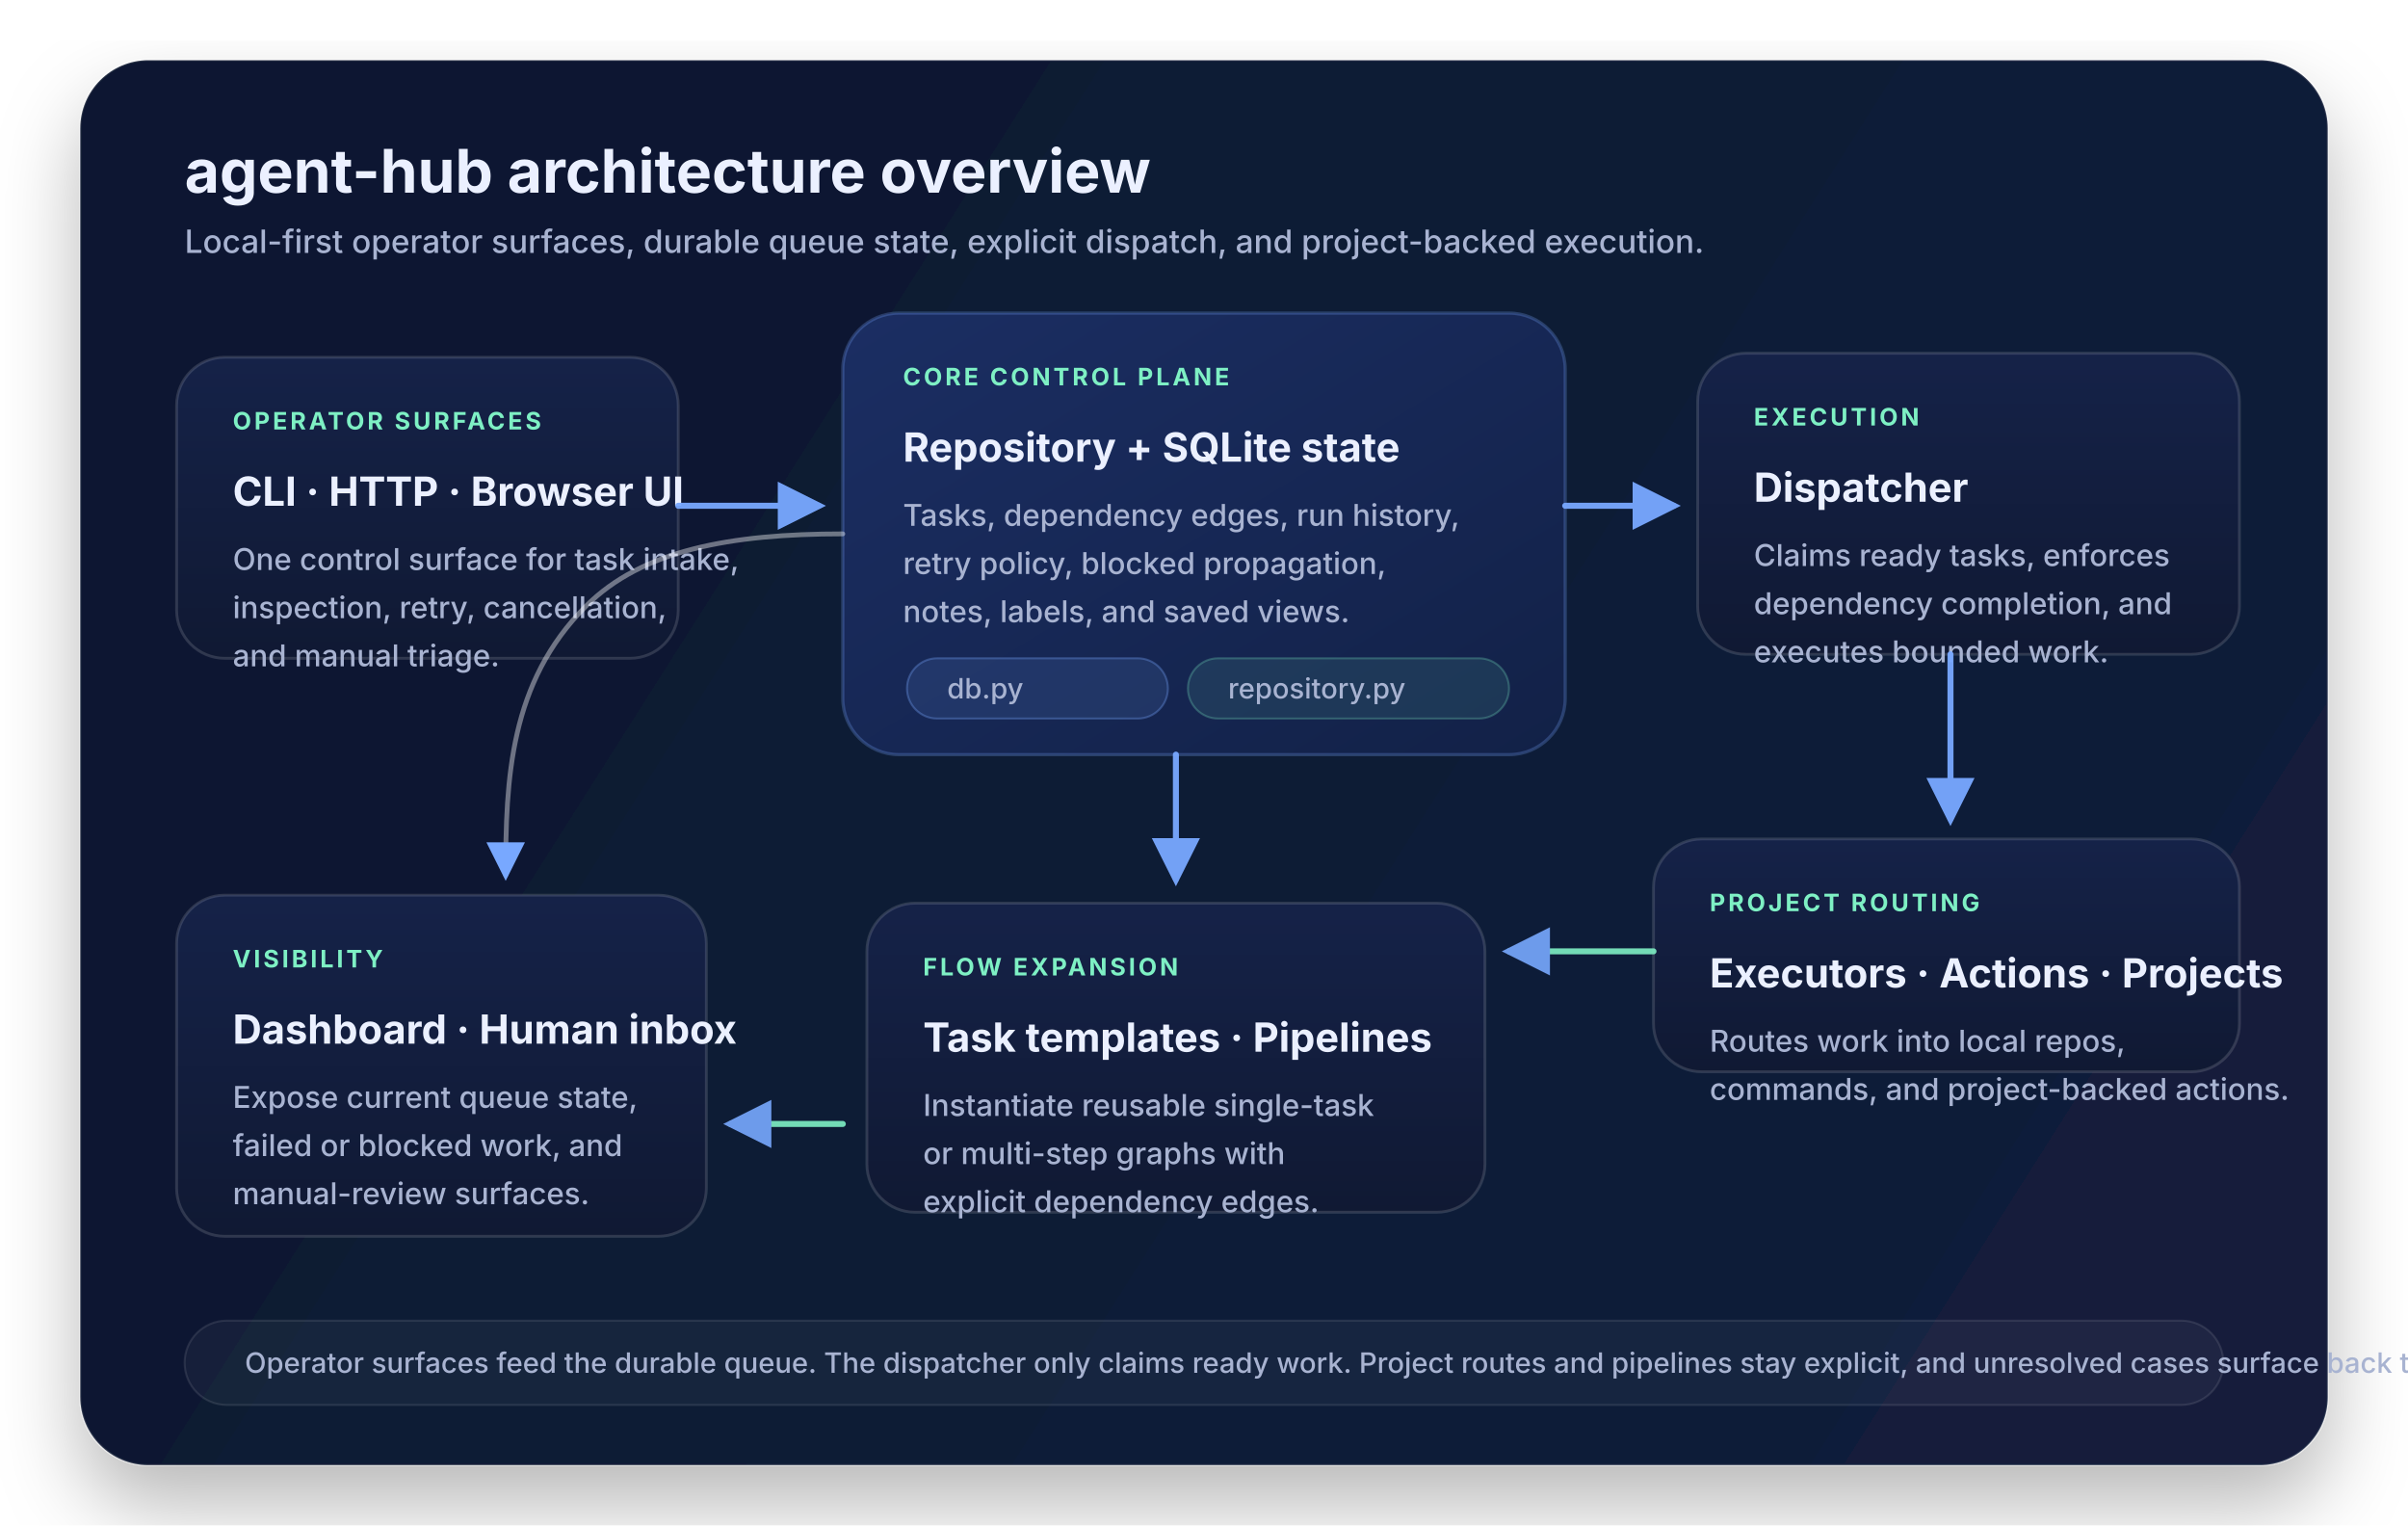
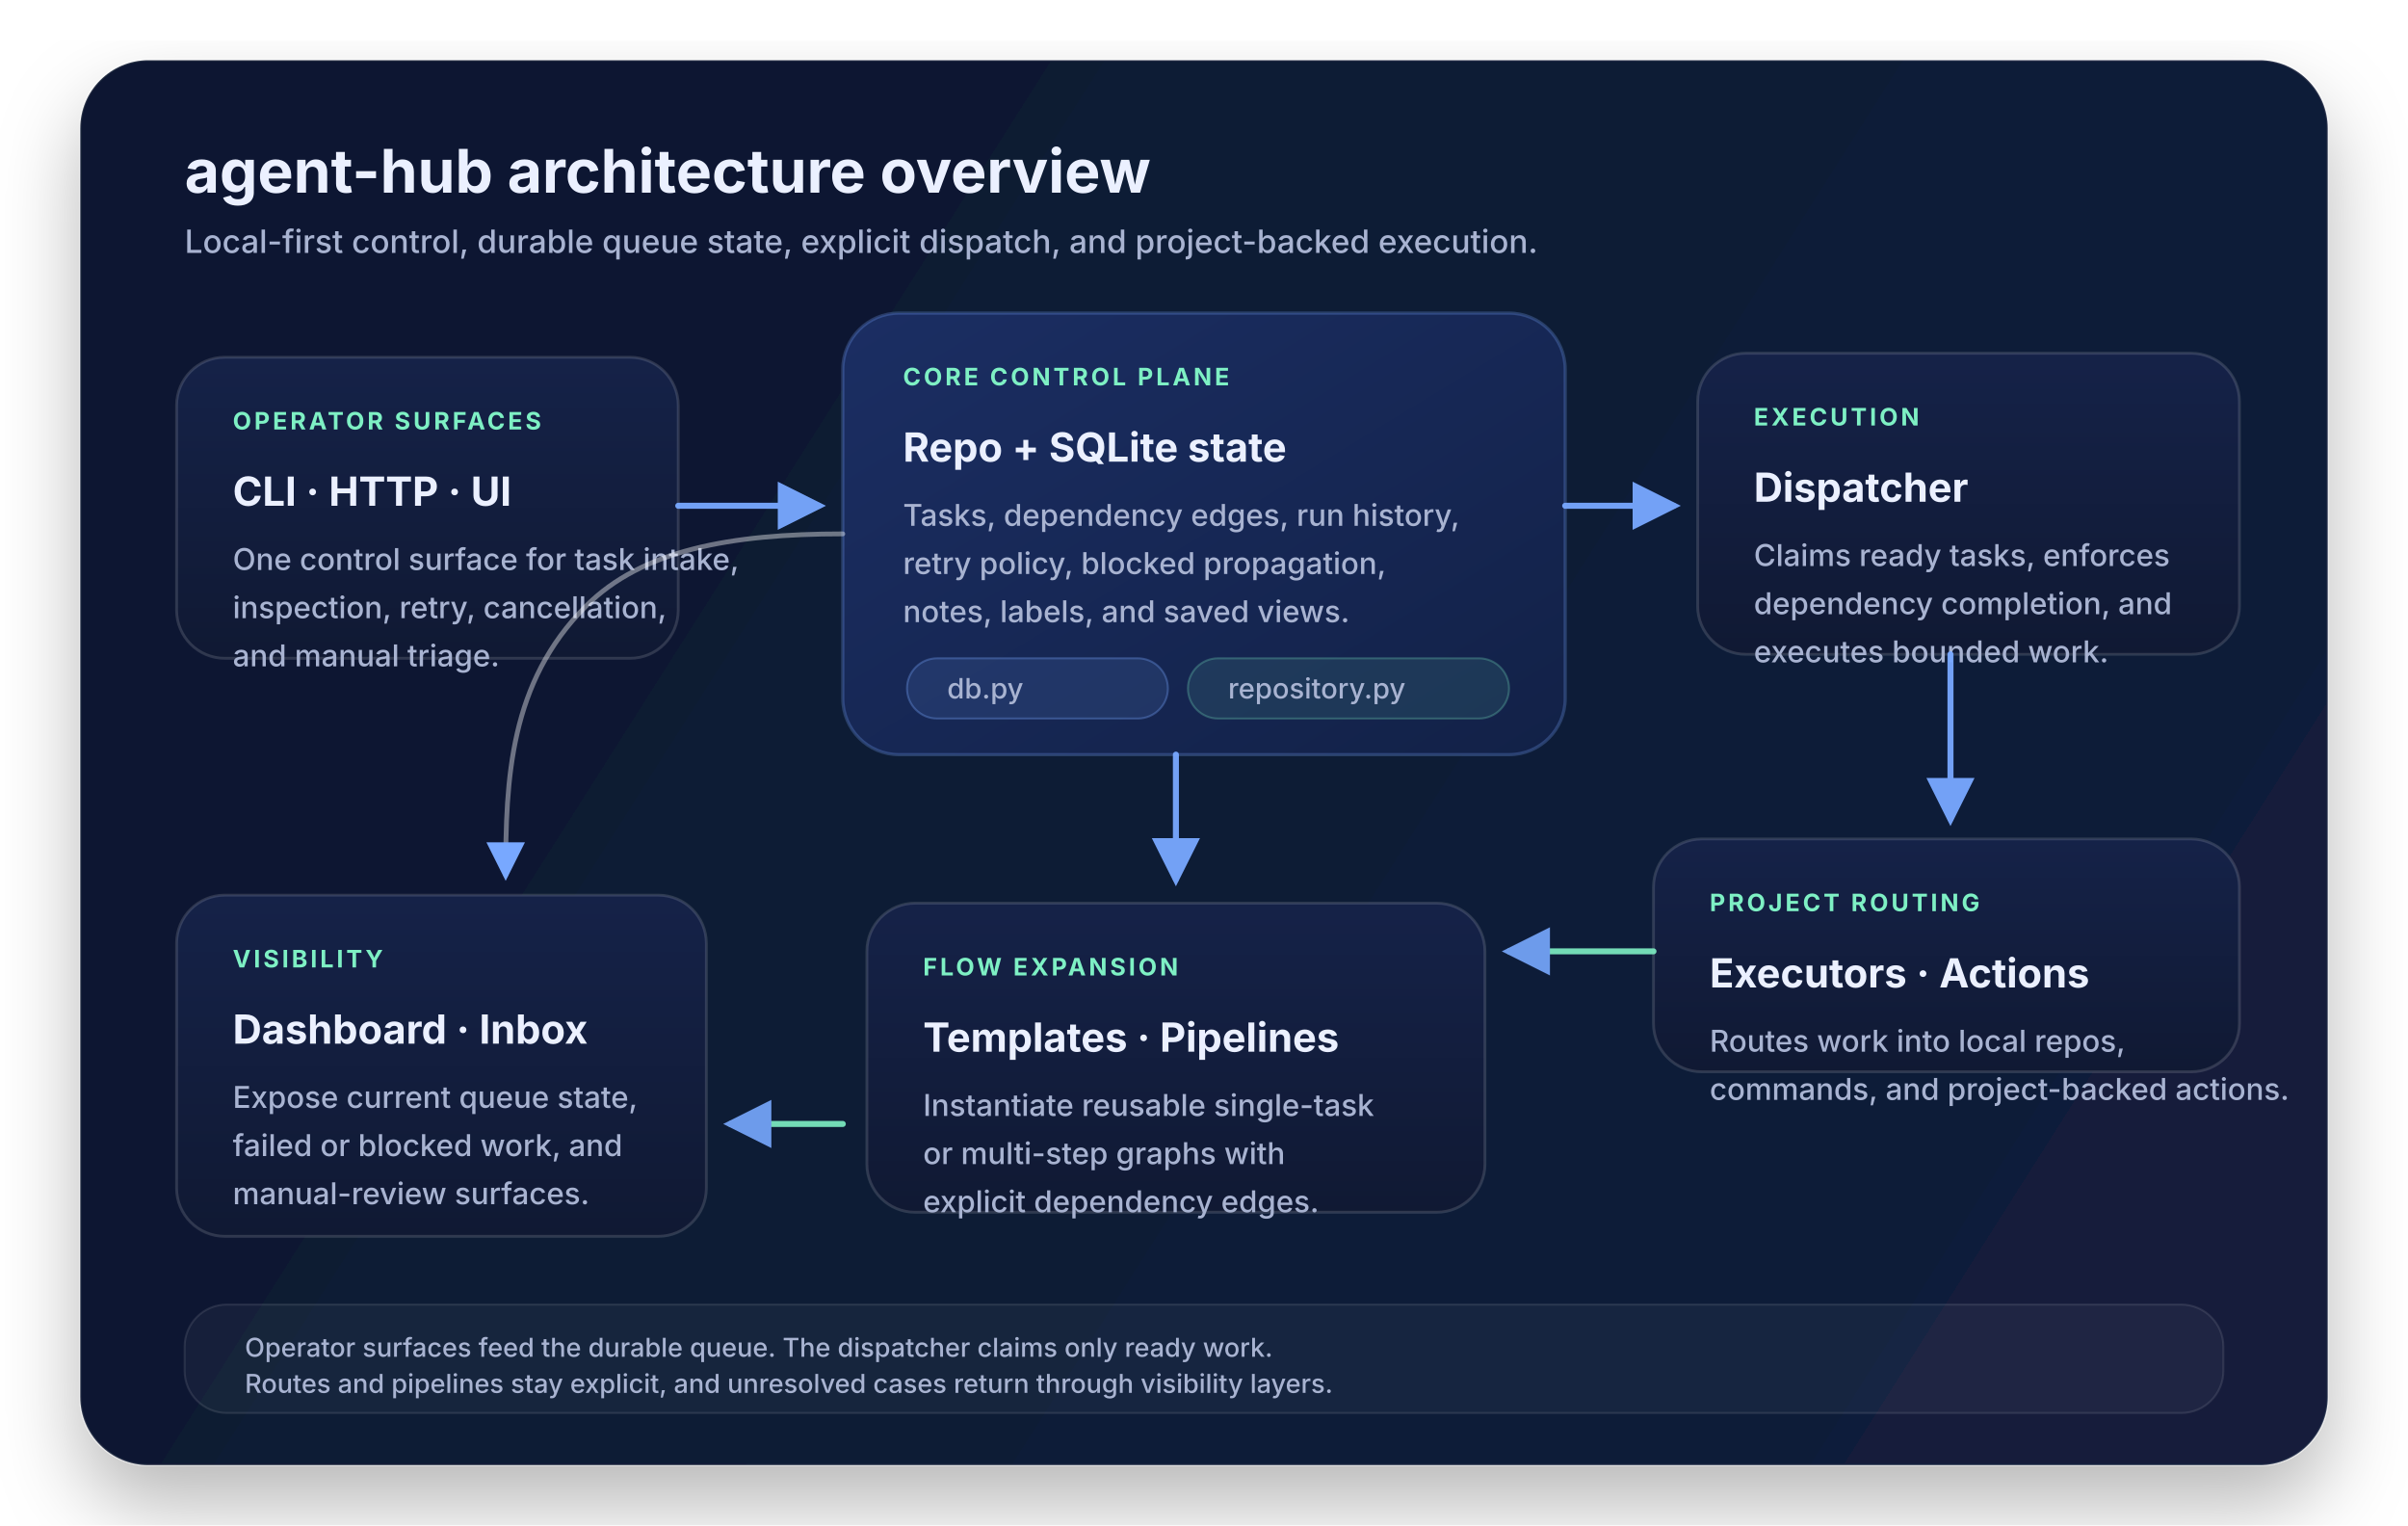
<svg xmlns="http://www.w3.org/2000/svg" width="1200" height="760" viewBox="0 0 1200 760" fill="none" role="img" aria-labelledby="title desc">
  <defs>
    <linearGradient id="bg" x1="80" y1="40" x2="1120" y2="700" gradientUnits="userSpaceOnUse">
      <stop stop-color="#0E1830" />
      <stop offset="1" stop-color="#121D3B" />
    </linearGradient>
    <linearGradient id="panel" x1="0" y1="0" x2="0" y2="1">
      <stop stop-color="#152248" />
      <stop offset="1" stop-color="#101933" />
    </linearGradient>
    <linearGradient id="panelAccent" x1="0" y1="0" x2="1" y2="1">
      <stop stop-color="#1B2E63" />
      <stop offset="1" stop-color="#122147" />
    </linearGradient>
    <linearGradient id="accent" x1="0" y1="0" x2="1" y2="1">
      <stop stop-color="#78A8FF" />
      <stop offset="1" stop-color="#7EF0C4" />
    </linearGradient>
    <filter id="shadow" x="0" y="0" width="1200" height="760" filterUnits="userSpaceOnUse" color-interpolation-filters="sRGB">
      <feDropShadow dx="0" dy="20" stdDeviation="20" flood-color="#000000" flood-opacity="0.28" />
    </filter>
    <marker id="arrow" viewBox="0 0 10 10" refX="8.5" refY="5" markerWidth="8" markerHeight="8" orient="auto-start-reverse">
      <path d="M0 0L10 5L0 10V0Z" fill="#78A8FF" />
    </marker>
    <style>
      .panel { fill: url(#panel); stroke: rgba(255,255,255,0.14); stroke-width: 1.4; }
      .panel-accent { fill: url(#panelAccent); stroke: rgba(120,168,255,0.26); stroke-width: 1.6; }
      .title { fill: #EBF0FF; font: 700 30px Inter, Arial, sans-serif; }
      .subtitle { fill: #A8B3D1; font: 500 16px Inter, Arial, sans-serif; }
      .box-title { fill: #EBF0FF; font: 700 20px Inter, Arial, sans-serif; }
      .box-text { fill: #A8B3D1; font: 500 15px Inter, Arial, sans-serif; }
      .box-text-small { fill: #A8B3D1; font: 500 14px Inter, Arial, sans-serif; }
+       .box-text-xs { fill: #A8B3D1; font: 500 13px Inter, Arial, sans-serif; }
      .label { fill: #7EF0C4; font: 700 12px Inter, Arial, sans-serif; letter-spacing: 0.12em; }
      .edge { stroke: #78A8FF; stroke-width: 3; stroke-linecap: round; fill: none; marker-end: url(#arrow); opacity: 0.95; }
      .edge-soft { stroke: #7EF0C4; stroke-width: 3; stroke-linecap: round; fill: none; marker-end: url(#arrow); opacity: 0.9; }
      .edge-muted { stroke: rgba(255,255,255,0.4); stroke-width: 2.4; stroke-linecap: round; fill: none; marker-end: url(#arrow); }
    </style>
  </defs>
  <rect x="40" y="30" width="1120" height="700" rx="34" fill="url(#bg)" stroke="rgba(255,255,255,0.12)" filter="url(#shadow)" />
  <text x="92" y="96" class="title">agent-hub architecture overview</text>
-   <text x="92" y="126" class="subtitle">Local-first operator surfaces, durable queue state, explicit dispatch, and project-backed execution.</text>
+   <text x="92" y="126" class="subtitle">Local-first control, durable queue state, explicit dispatch, and project-backed execution.</text>
  <rect x="88" y="178" width="250" height="150" rx="24" class="panel" />
  <text x="116" y="214" class="label">OPERATOR SURFACES</text>
-   <text x="116" y="252" class="box-title">CLI · HTTP · Browser UI</text>
+   <text x="116" y="252" class="box-title">CLI · HTTP · UI</text>
  <text x="116" y="284" class="box-text">One control surface for task intake,</text>
  <text x="116" y="308" class="box-text">inspection, retry, cancellation,</text>
  <text x="116" y="332" class="box-text">and manual triage.</text>
  <rect x="420" y="156" width="360" height="220" rx="28" class="panel-accent" />
  <text x="450" y="192" class="label">CORE CONTROL PLANE</text>
-   <text x="450" y="230" class="box-title">Repository + SQLite state</text>
+   <text x="450" y="230" class="box-title">Repo + SQLite state</text>
  <text x="450" y="262" class="box-text">Tasks, dependency edges, run history,</text>
  <text x="450" y="286" class="box-text">retry policy, blocked propagation,</text>
  <text x="450" y="310" class="box-text">notes, labels, and saved views.</text>
  <rect x="452" y="328" width="130" height="30" rx="15" fill="rgba(120,168,255,0.12)" stroke="rgba(120,168,255,0.32)" />
  <text x="472" y="348" class="box-text-small">db.py</text>
  <rect x="592" y="328" width="160" height="30" rx="15" fill="rgba(126,240,196,0.10)" stroke="rgba(126,240,196,0.26)" />
  <text x="612" y="348" class="box-text-small">repository.py</text>
  <rect x="846" y="176" width="270" height="150" rx="24" class="panel" />
  <text x="874" y="212" class="label">EXECUTION</text>
  <text x="874" y="250" class="box-title">Dispatcher</text>
  <text x="874" y="282" class="box-text">Claims ready tasks, enforces</text>
  <text x="874" y="306" class="box-text">dependency completion, and</text>
  <text x="874" y="330" class="box-text">executes bounded work.</text>
  <rect x="824" y="418" width="292" height="116" rx="24" class="panel" />
  <text x="852" y="454" class="label">PROJECT ROUTING</text>
-   <text x="852" y="492" class="box-title">Executors · Actions · Projects</text>
+   <text x="852" y="492" class="box-title">Executors · Actions</text>
  <text x="852" y="524" class="box-text">Routes work into local repos,</text>
  <text x="852" y="548" class="box-text">commands, and project-backed actions.</text>
  <rect x="432" y="450" width="308" height="154" rx="24" class="panel" />
  <text x="460" y="486" class="label">FLOW EXPANSION</text>
-   <text x="460" y="524" class="box-title">Task templates · Pipelines</text>
+   <text x="460" y="524" class="box-title">Templates · Pipelines</text>
  <text x="460" y="556" class="box-text">Instantiate reusable single-task</text>
  <text x="460" y="580" class="box-text">or multi-step graphs with</text>
  <text x="460" y="604" class="box-text">explicit dependency edges.</text>
  <rect x="88" y="446" width="264" height="170" rx="24" class="panel" />
  <text x="116" y="482" class="label">VISIBILITY</text>
-   <text x="116" y="520" class="box-title">Dashboard · Human inbox</text>
+   <text x="116" y="520" class="box-title">Dashboard · Inbox</text>
  <text x="116" y="552" class="box-text">Expose current queue state,</text>
  <text x="116" y="576" class="box-text">failed or blocked work, and</text>
  <text x="116" y="600" class="box-text">manual-review surfaces.</text>
  <path d="M338 252H408" class="edge" />
  <path d="M780 252H834" class="edge" />
  <path d="M972 326V408" class="edge" />
  <path d="M824 474H752" class="edge-soft" />
  <path d="M420 266C364 266 320 274 292 302C254 340 252 388 252 436" class="edge-muted" />
  <path d="M586 376V438" class="edge" />
  <path d="M420 560H364" class="edge-soft" />
-   <rect x="92" y="658" width="1016" height="42" rx="21" fill="rgba(255,255,255,0.04)" stroke="rgba(255,255,255,0.10)" />
-   <text x="122" y="684" class="box-text-small">Operator surfaces feed the durable queue. The dispatcher only claims ready work. Project routes and pipelines stay explicit, and unresolved cases surface back through visibility layers.</text>
+   <rect x="92" y="650" width="1016" height="54" rx="21" fill="rgba(255,255,255,0.04)" stroke="rgba(255,255,255,0.10)" />
+   <text x="122" y="676" class="box-text-xs">Operator surfaces feed the durable queue. The dispatcher claims only ready work.</text>
+   <text x="122" y="694" class="box-text-xs">Routes and pipelines stay explicit, and unresolved cases return through visibility layers.</text>
</svg>
